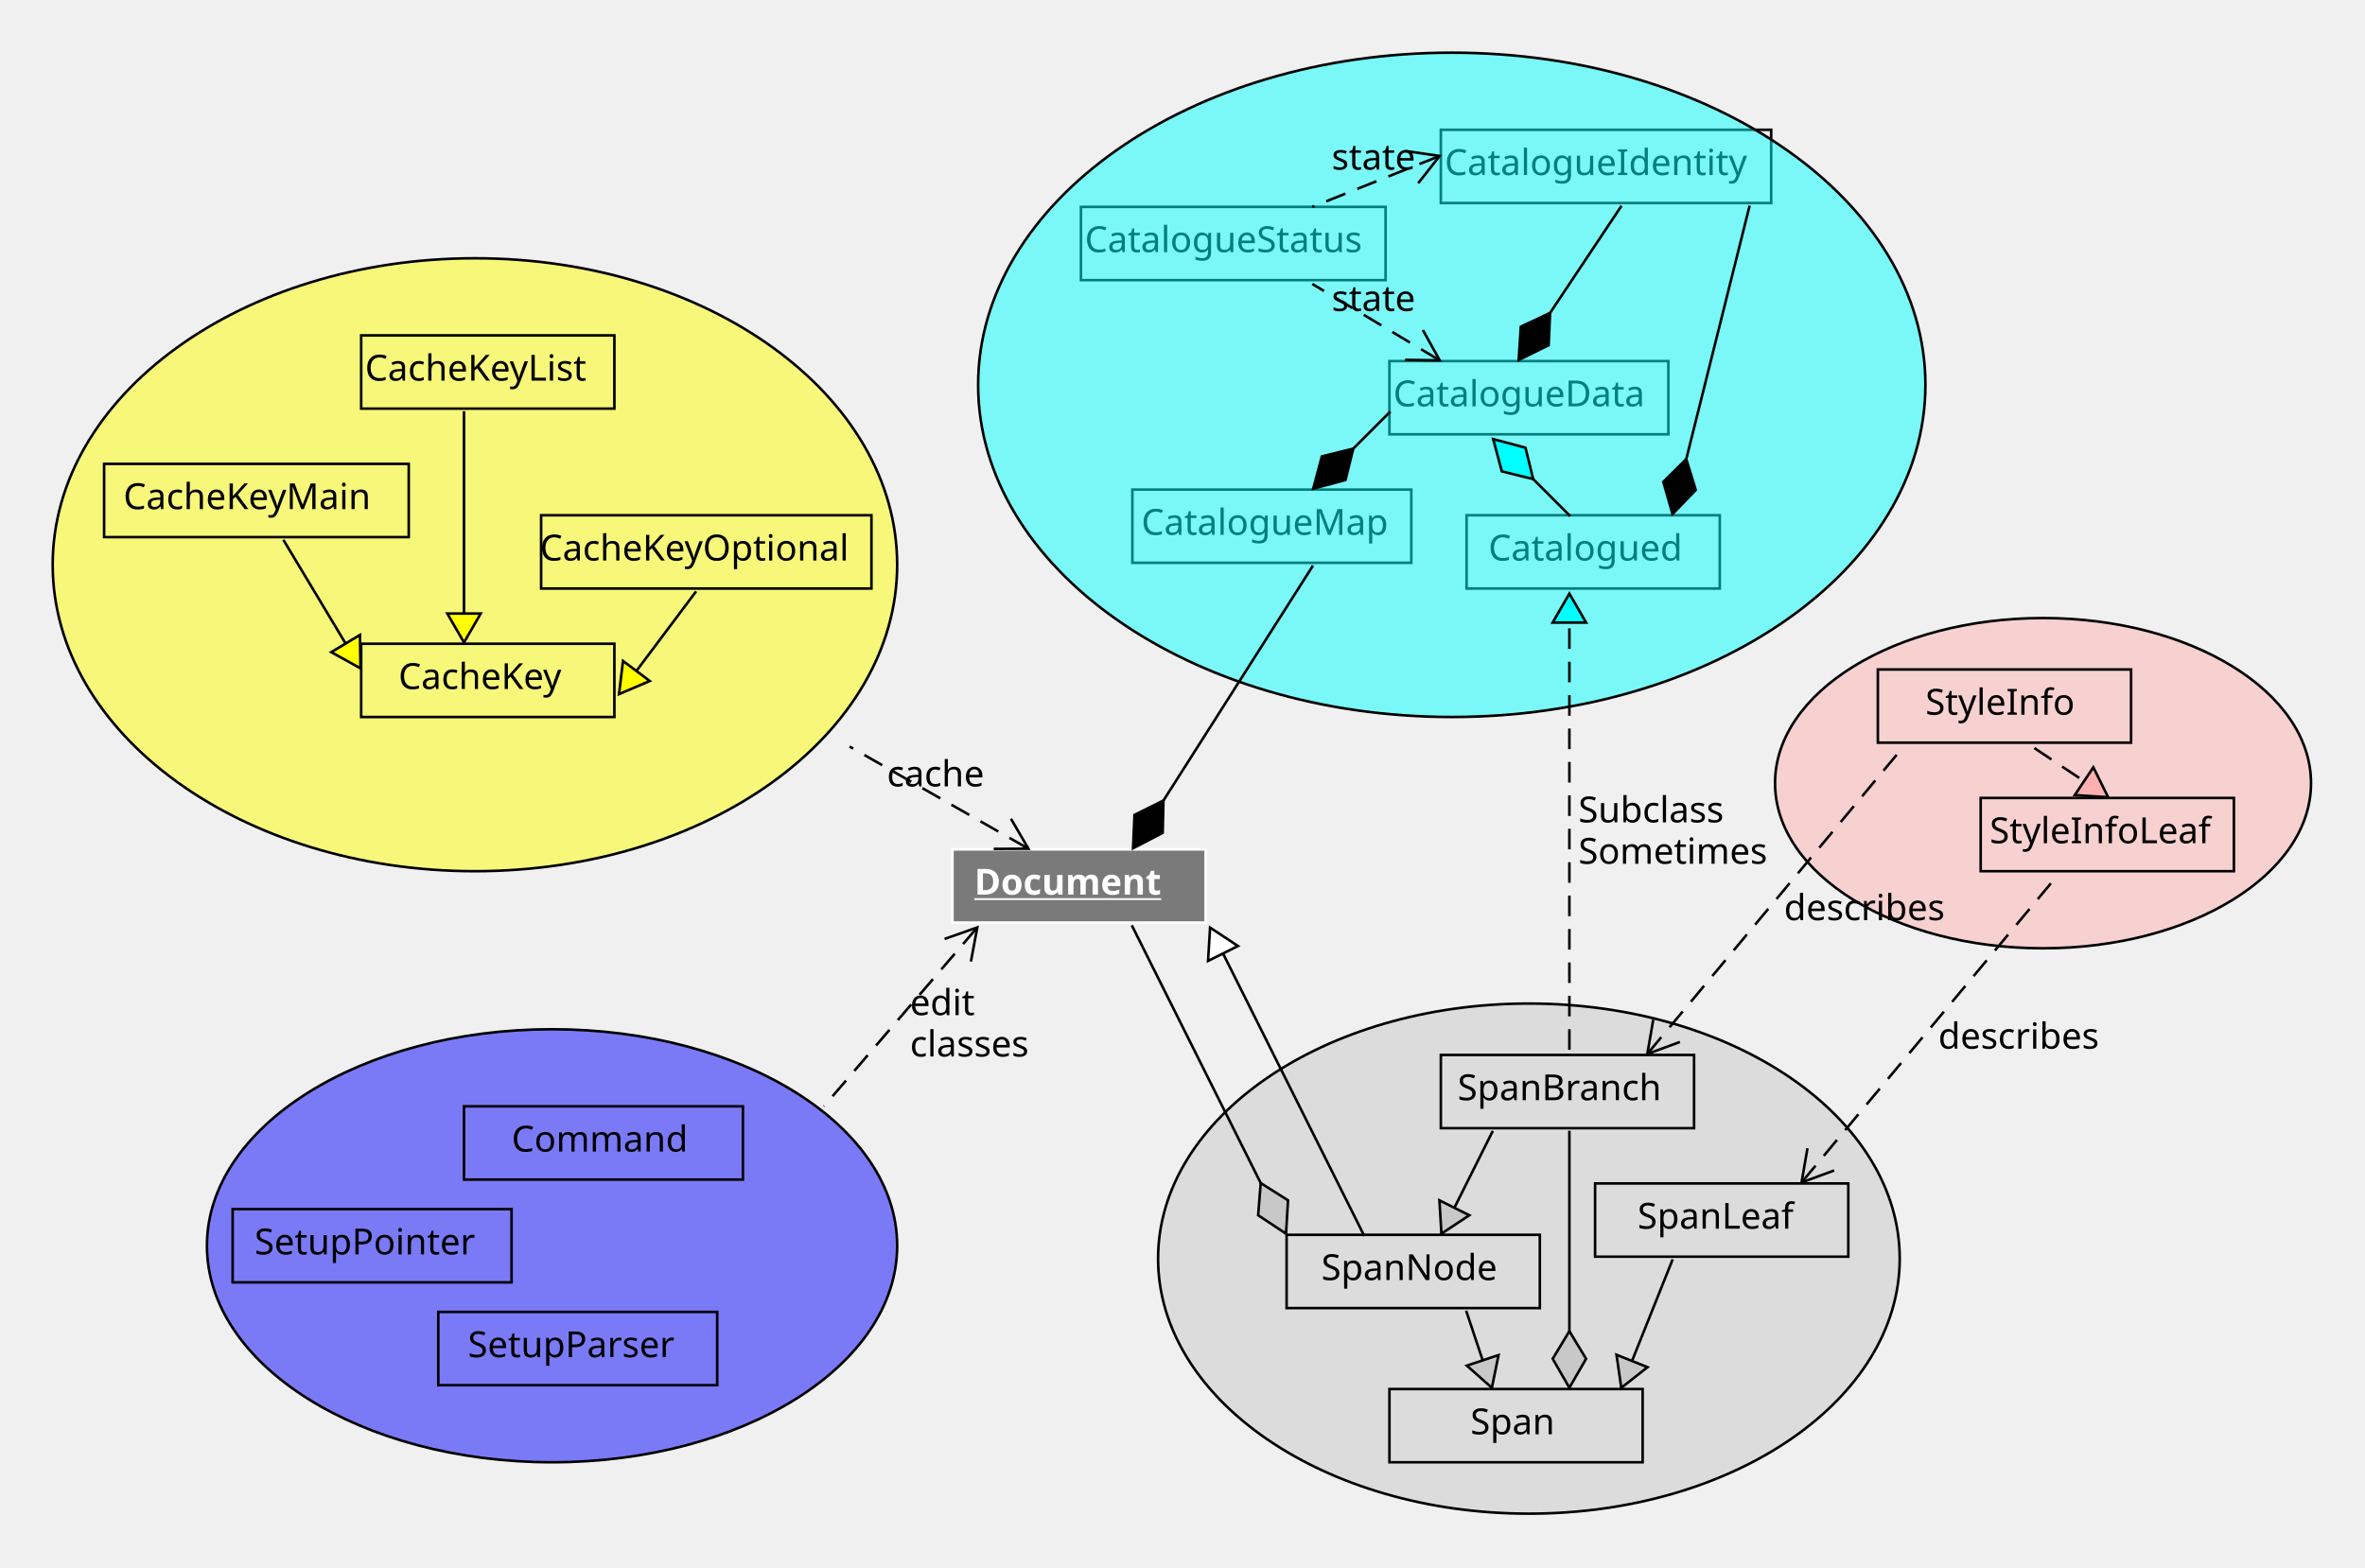
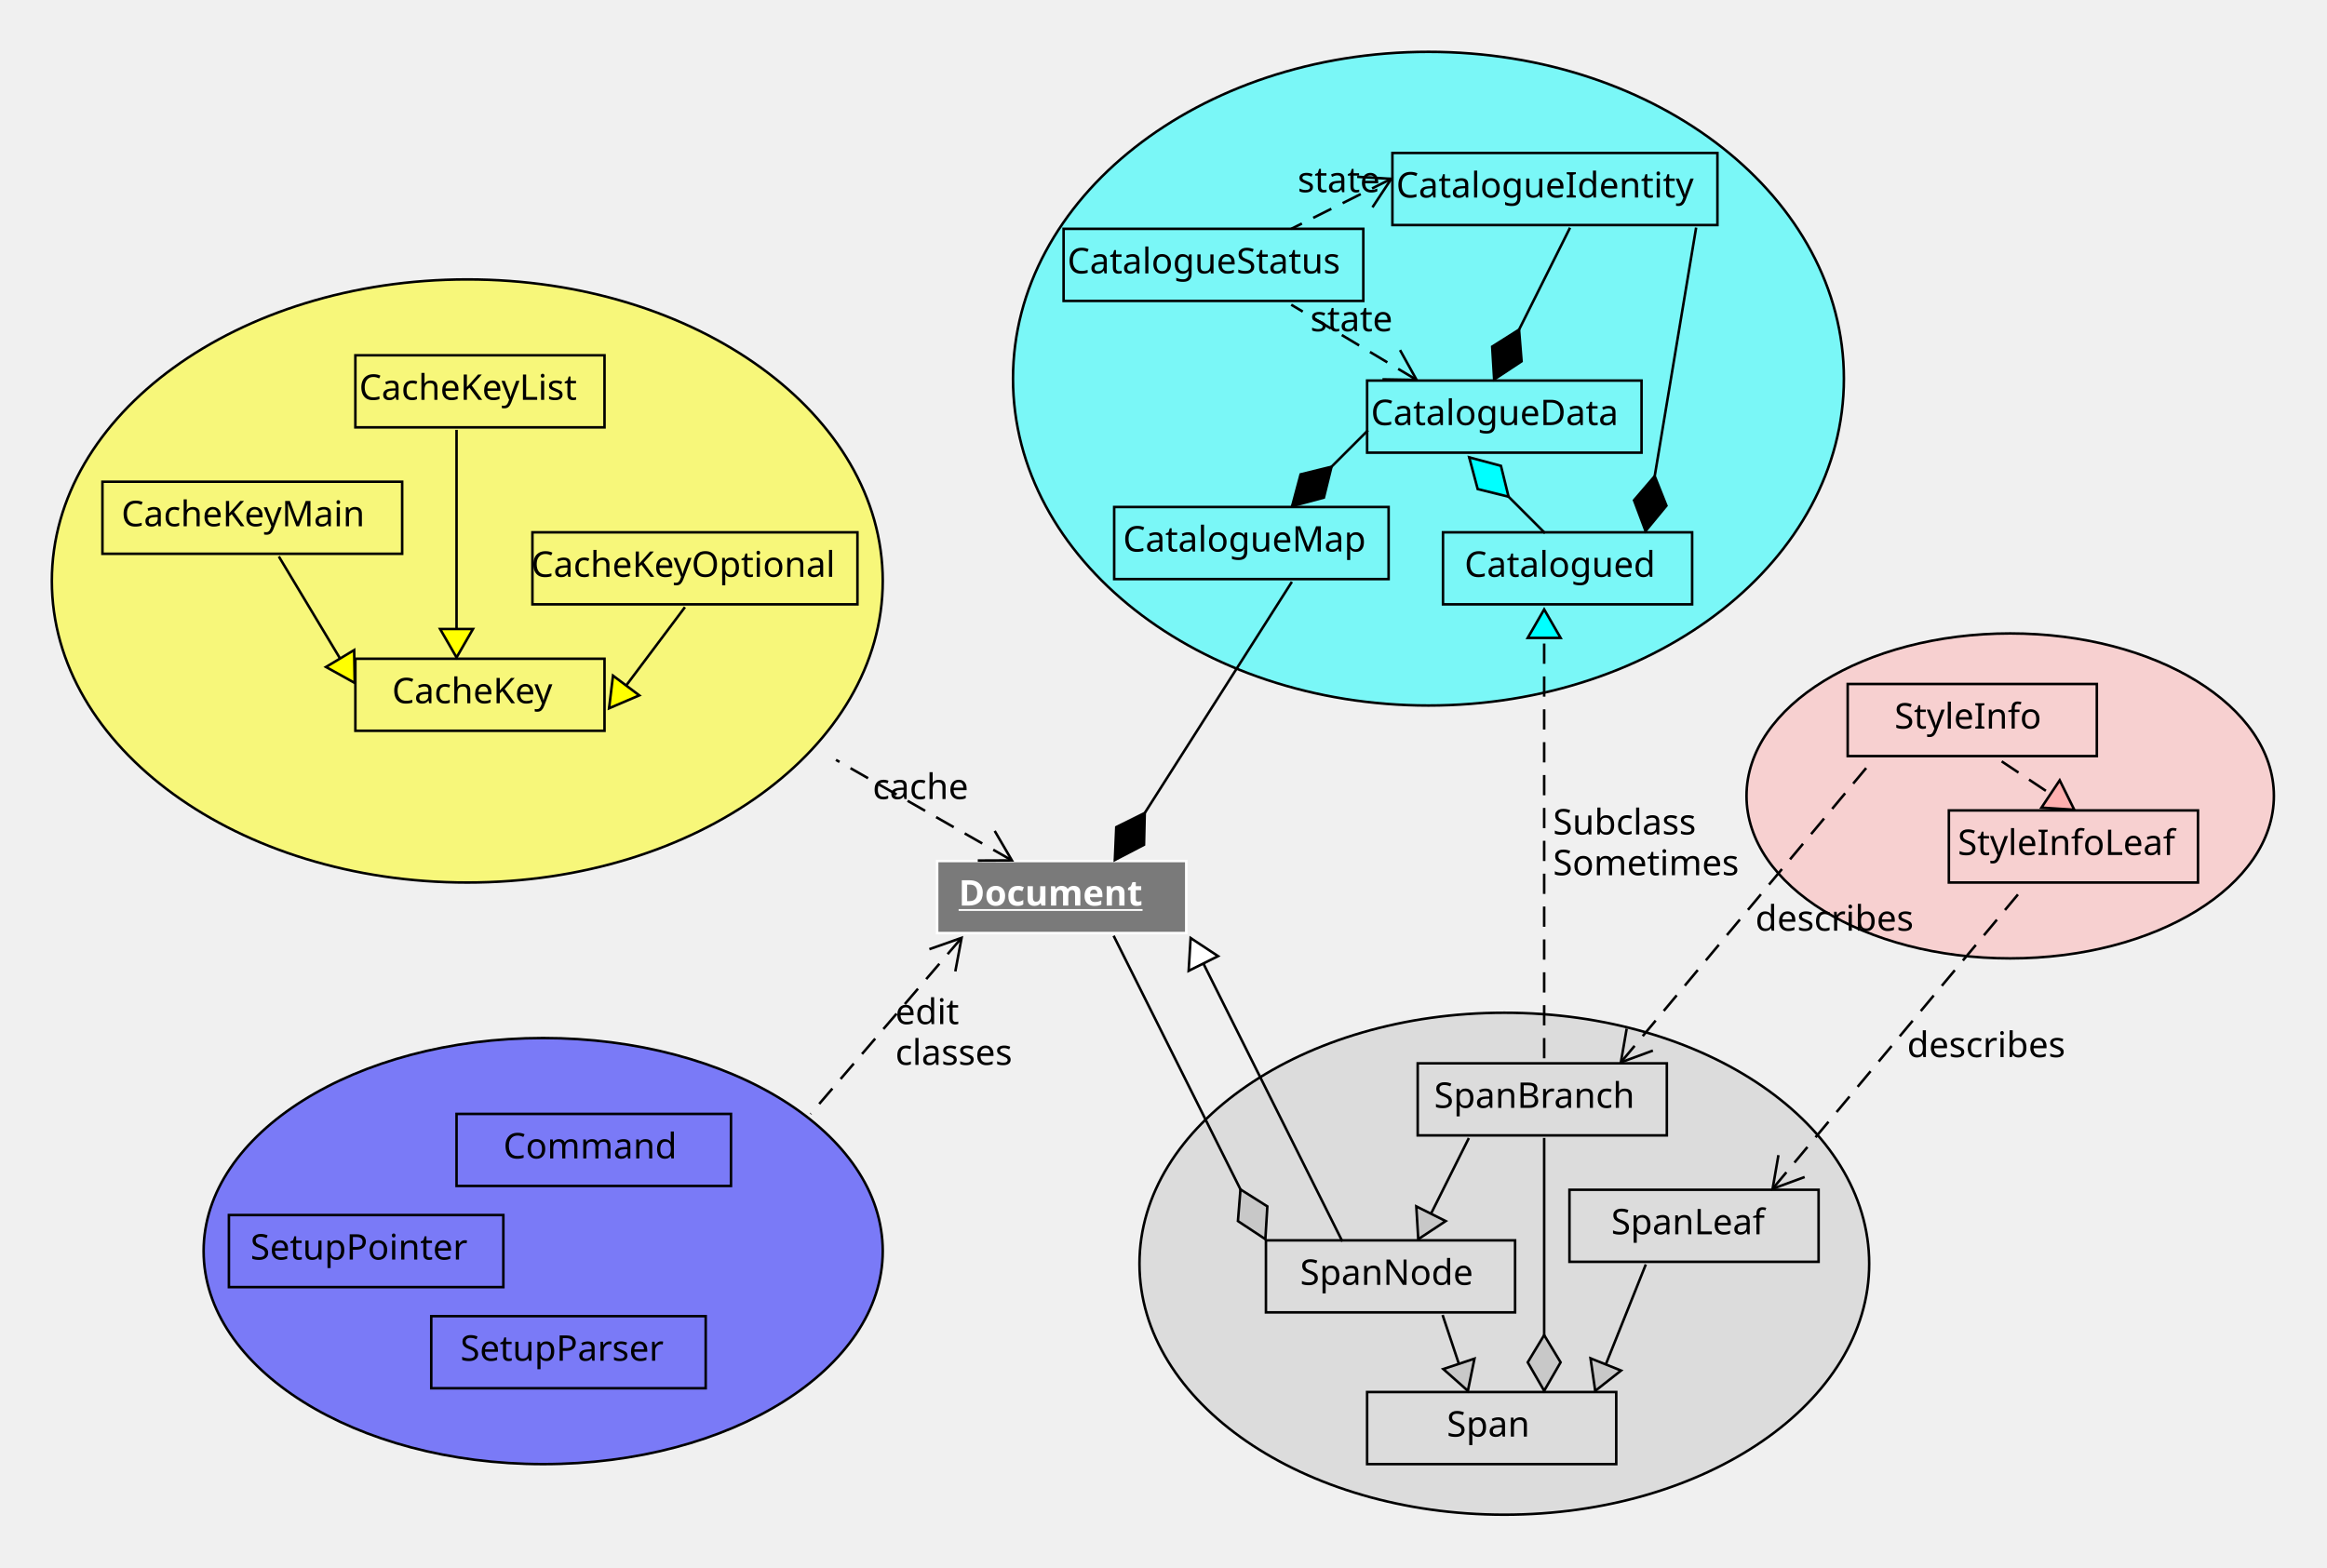
- <svg xmlns="http://www.w3.org/2000/svg" fill-opacity="1" color-rendering="auto" color-interpolation="auto" text-rendering="auto" stroke="black" stroke-linecap="square" width="920" stroke-miterlimit="10" shape-rendering="auto" stroke-opacity="1" fill="black" stroke-dasharray="none" font-weight="normal" stroke-width="1" viewBox="0 20 920 610" height="610" font-family="'Dialog'" font-style="normal" stroke-linejoin="miter" font-size="12px" stroke-dashoffset="0" image-rendering="auto">
+ <svg xmlns="http://www.w3.org/2000/svg" fill-opacity="1" color-rendering="auto" color-interpolation="auto" text-rendering="auto" stroke="black" stroke-linecap="square" width="920" stroke-miterlimit="10" shape-rendering="auto" stroke-opacity="1" fill="black" stroke-dasharray="none" font-weight="normal" stroke-width="1" viewBox="0 10 920 620" height="620" font-family="'Dialog'" font-style="normal" stroke-linejoin="miter" font-size="12px" stroke-dashoffset="0" image-rendering="auto">
  <defs id="genericDefs" />
  <g>
    <defs id="defs1">
      <clipPath clipPathUnits="userSpaceOnUse" id="clipPath1">
        <path d="M0 0 L2147483647 0 L2147483647 2147483647 L0 2147483647 L0 0 Z" />
      </clipPath>
      <clipPath clipPathUnits="userSpaceOnUse" id="clipPath2">
+         <path d="M0 0 L0 260 L330 260 L330 0 Z" />
+       </clipPath>
+       <clipPath clipPathUnits="userSpaceOnUse" id="clipPath3">
        <path d="M0 0 L0 130 L210 130 L210 0 Z" />
      </clipPath>
-       <clipPath clipPathUnits="userSpaceOnUse" id="clipPath3">
+       <clipPath clipPathUnits="userSpaceOnUse" id="clipPath4">
        <path d="M0 0 L0 30 L100 30 L100 0 Z" />
      </clipPath>
-       <clipPath clipPathUnits="userSpaceOnUse" id="clipPath4">
+       <clipPath clipPathUnits="userSpaceOnUse" id="clipPath5">
        <path d="M0 0 L0 200 L290 200 L290 0 Z" />
      </clipPath>
-       <clipPath clipPathUnits="userSpaceOnUse" id="clipPath5">
+       <clipPath clipPathUnits="userSpaceOnUse" id="clipPath6">
        <path d="M0 0 L0 170 L270 170 L270 0 Z" />
      </clipPath>
-       <clipPath clipPathUnits="userSpaceOnUse" id="clipPath6">
+       <clipPath clipPathUnits="userSpaceOnUse" id="clipPath7">
        <path d="M0 0 L0 30 L110 30 L110 0 Z" />
      </clipPath>
-       <clipPath clipPathUnits="userSpaceOnUse" id="clipPath7">
+       <clipPath clipPathUnits="userSpaceOnUse" id="clipPath8">
        <path d="M0 0 L0 30 L120 30 L120 0 Z" />
      </clipPath>
-       <clipPath clipPathUnits="userSpaceOnUse" id="clipPath8">
+       <clipPath clipPathUnits="userSpaceOnUse" id="clipPath9">
        <path d="M0 0 L0 30 L130 30 L130 0 Z" />
      </clipPath>
-       <clipPath clipPathUnits="userSpaceOnUse" id="clipPath9">
+       <clipPath clipPathUnits="userSpaceOnUse" id="clipPath10">
        <path d="M0 0 L0 240 L330 240 L330 0 Z" />
      </clipPath>
-       <clipPath clipPathUnits="userSpaceOnUse" id="clipPath10">
-         <path d="M0 0 L0 260 L370 260 L370 0 Z" />
-       </clipPath>
      <clipPath clipPathUnits="userSpaceOnUse" id="clipPath11">
-         <path d="M0 0 L0 50 L80 50 L80 0 Z" />
+         <path d="M0 0 L0 50 L70 50 L70 0 Z" />
      </clipPath>
      <clipPath clipPathUnits="userSpaceOnUse" id="clipPath12">
        <path d="M0 0 L0 50 L60 50 L60 0 Z" />
      </clipPath>
      <clipPath clipPathUnits="userSpaceOnUse" id="clipPath13">
        <path d="M0 0 L0 150 L140 150 L140 0 Z" />
      </clipPath>
      <clipPath clipPathUnits="userSpaceOnUse" id="clipPath14">
        <path d="M0 0 L0 210 L110 210 L110 0 Z" />
      </clipPath>
      <clipPath clipPathUnits="userSpaceOnUse" id="clipPath15">
        <path d="M0 0 L0 150 L90 150 L90 0 Z" />
      </clipPath>
      <clipPath clipPathUnits="userSpaceOnUse" id="clipPath16">
        <path d="M0 0 L0 130 L30 130 L30 0 Z" />
      </clipPath>
      <clipPath clipPathUnits="userSpaceOnUse" id="clipPath17">
        <path d="M0 0 L0 70 L50 70 L50 0 Z" />
      </clipPath>
      <clipPath clipPathUnits="userSpaceOnUse" id="clipPath18">
        <path d="M0 0 L0 80 L50 80 L50 0 Z" />
      </clipPath>
      <clipPath clipPathUnits="userSpaceOnUse" id="clipPath19">
        <path d="M0 0 L0 60 L40 60 L40 0 Z" />
      </clipPath>
      <clipPath clipPathUnits="userSpaceOnUse" id="clipPath20">
        <path d="M0 0 L0 100 L110 100 L110 0 Z" />
      </clipPath>
      <clipPath clipPathUnits="userSpaceOnUse" id="clipPath21">
        <path d="M0 0 L0 140 L100 140 L100 0 Z" />
      </clipPath>
      <clipPath clipPathUnits="userSpaceOnUse" id="clipPath22">
        <path d="M0 0 L0 70 L100 70 L100 0 Z" />
      </clipPath>
      <clipPath clipPathUnits="userSpaceOnUse" id="clipPath23">
        <path d="M0 0 L0 60 L80 60 L80 0 Z" />
      </clipPath>
      <clipPath clipPathUnits="userSpaceOnUse" id="clipPath24">
-         <path d="M0 0 L0 150 L60 150 L60 0 Z" />
+         <path d="M0 0 L0 150 L50 150 L50 0 Z" />
      </clipPath>
      <clipPath clipPathUnits="userSpaceOnUse" id="clipPath25">
        <path d="M0 0 L0 60 L60 60 L60 0 Z" />
      </clipPath>
      <clipPath clipPathUnits="userSpaceOnUse" id="clipPath26">
-         <path d="M0 0 L0 90 L70 90 L70 0 Z" />
+         <path d="M0 0 L0 90 L60 90 L60 0 Z" />
      </clipPath>
      <clipPath clipPathUnits="userSpaceOnUse" id="clipPath27">
        <path d="M0 0 L0 80 L60 80 L60 0 Z" />
      </clipPath>
      <clipPath clipPathUnits="userSpaceOnUse" id="clipPath28">
        <path d="M0 0 L0 120 L30 120 L30 0 Z" />
      </clipPath>
      <clipPath clipPathUnits="userSpaceOnUse" id="clipPath29">
        <path d="M0 0 L0 70 L60 70 L60 0 Z" />
      </clipPath>
    </defs>
+     <g fill="rgb(0,255,255)" fill-opacity="0.49" transform="translate(400,30)" stroke-opacity="0.49" stroke="rgb(0,255,255)">
+       <ellipse rx="164.25" ry="129.25" clip-path="url(#clipPath2)" cx="164.75" cy="129.75" stroke="none" />
+     </g>
+     <g transform="translate(400,30)">
+       <ellipse rx="164.25" fill="none" ry="129.25" clip-path="url(#clipPath2)" cx="164.75" cy="129.75" />
+     </g>
    <g fill="rgb(255,175,175)" fill-opacity="0.49" transform="translate(690,260)" stroke-opacity="0.49" stroke="rgb(255,175,175)">
-       <ellipse rx="104.25" ry="64.25" clip-path="url(#clipPath2)" cx="104.75" cy="64.75" stroke="none" />
+       <ellipse rx="104.25" ry="64.25" clip-path="url(#clipPath3)" cx="104.75" cy="64.75" stroke="none" />
    </g>
    <g transform="translate(690,260)">
-       <ellipse rx="104.25" fill="none" ry="64.25" clip-path="url(#clipPath2)" cx="104.75" cy="64.75" />
+       <ellipse rx="104.25" fill="none" ry="64.25" clip-path="url(#clipPath3)" cx="104.75" cy="64.75" />
    </g>
    <g fill="rgb(255,255,255)" fill-opacity="0" transform="translate(770,330)" stroke-opacity="0" stroke="rgb(255,255,255)">
-       <rect x="0.5" width="98.5" height="28.5" y="0.5" clip-path="url(#clipPath3)" stroke="none" />
+       <rect x="0.5" width="98.5" height="28.5" y="0.5" clip-path="url(#clipPath4)" stroke="none" />
    </g>
    <g transform="translate(770,330)">
-       <rect fill="none" x="0.5" width="98.5" height="28.5" y="0.5" clip-path="url(#clipPath3)" />
-       <text x="4" font-size="14px" y="18.109" clip-path="url(#clipPath3)" font-family="sans-serif" stroke="none" xml:space="preserve">StyleInfoLeaf</text>
+       <rect fill="none" x="0.5" width="98.5" height="28.5" y="0.5" clip-path="url(#clipPath4)" />
+       <text x="4" font-size="14px" y="18.109" clip-path="url(#clipPath4)" font-family="sans-serif" stroke="none" xml:space="preserve">StyleInfoLeaf</text>
    </g>
    <g fill="rgb(255,255,255)" fill-opacity="0" transform="translate(730,280)" stroke-opacity="0" stroke="rgb(255,255,255)">
-       <rect x="0.5" width="98.5" height="28.5" y="0.5" clip-path="url(#clipPath3)" stroke="none" />
+       <rect x="0.5" width="98.5" height="28.5" y="0.5" clip-path="url(#clipPath4)" stroke="none" />
    </g>
    <g transform="translate(730,280)">
-       <rect fill="none" x="0.5" width="98.5" height="28.5" y="0.5" clip-path="url(#clipPath3)" />
-       <text x="19" font-size="14px" y="18.109" clip-path="url(#clipPath3)" font-family="sans-serif" stroke="none" xml:space="preserve">StyleInfo</text>
+       <rect fill="none" x="0.5" width="98.5" height="28.5" y="0.5" clip-path="url(#clipPath4)" />
+       <text x="19" font-size="14px" y="18.109" clip-path="url(#clipPath4)" font-family="sans-serif" stroke="none" xml:space="preserve">StyleInfo</text>
    </g>
    <g fill="rgb(200,200,200)" fill-opacity="0.49" transform="translate(450,410)" stroke-opacity="0.49" stroke="rgb(200,200,200)">
-       <ellipse rx="144.25" ry="99.25" clip-path="url(#clipPath4)" cx="144.75" cy="99.75" stroke="none" />
+       <ellipse rx="144.25" ry="99.25" clip-path="url(#clipPath5)" cx="144.75" cy="99.75" stroke="none" />
    </g>
    <g transform="translate(450,410)">
-       <ellipse rx="144.25" fill="none" ry="99.25" clip-path="url(#clipPath4)" cx="144.75" cy="99.75" />
+       <ellipse rx="144.25" fill="none" ry="99.25" clip-path="url(#clipPath5)" cx="144.75" cy="99.75" />
    </g>
    <g fill="rgb(255,255,255)" fill-opacity="0" transform="translate(620,480)" stroke-opacity="0" stroke="rgb(255,255,255)">
-       <rect x="0.5" width="98.5" height="28.5" y="0.5" clip-path="url(#clipPath3)" stroke="none" />
+       <rect x="0.5" width="98.5" height="28.5" y="0.5" clip-path="url(#clipPath4)" stroke="none" />
    </g>
    <g transform="translate(620,480)">
-       <rect fill="none" x="0.5" width="98.5" height="28.5" y="0.5" clip-path="url(#clipPath3)" />
-       <text x="17" font-size="14px" y="18.109" clip-path="url(#clipPath3)" font-family="sans-serif" stroke="none" xml:space="preserve">SpanLeaf</text>
+       <rect fill="none" x="0.5" width="98.5" height="28.5" y="0.5" clip-path="url(#clipPath4)" />
+       <text x="17" font-size="14px" y="18.109" clip-path="url(#clipPath4)" font-family="sans-serif" stroke="none" xml:space="preserve">SpanLeaf</text>
    </g>
    <g fill="rgb(255,255,255)" fill-opacity="0" transform="translate(560,430)" stroke-opacity="0" stroke="rgb(255,255,255)">
-       <rect x="0.5" width="98.5" height="28.5" y="0.5" clip-path="url(#clipPath3)" stroke="none" />
+       <rect x="0.5" width="98.5" height="28.5" y="0.5" clip-path="url(#clipPath4)" stroke="none" />
    </g>
    <g transform="translate(560,430)">
-       <rect fill="none" x="0.5" width="98.5" height="28.5" y="0.5" clip-path="url(#clipPath3)" />
-       <text x="7" font-size="14px" y="18.109" clip-path="url(#clipPath3)" font-family="sans-serif" stroke="none" xml:space="preserve">SpanBranch</text>
+       <rect fill="none" x="0.5" width="98.5" height="28.5" y="0.5" clip-path="url(#clipPath4)" />
+       <text x="7" font-size="14px" y="18.109" clip-path="url(#clipPath4)" font-family="sans-serif" stroke="none" xml:space="preserve">SpanBranch</text>
    </g>
    <g fill="rgb(255,255,255)" fill-opacity="0" transform="translate(500,500)" stroke-opacity="0" stroke="rgb(255,255,255)">
-       <rect x="0.5" width="98.5" height="28.5" y="0.5" clip-path="url(#clipPath3)" stroke="none" />
+       <rect x="0.5" width="98.5" height="28.5" y="0.5" clip-path="url(#clipPath4)" stroke="none" />
    </g>
    <g transform="translate(500,500)">
-       <rect fill="none" x="0.5" width="98.5" height="28.5" y="0.5" clip-path="url(#clipPath3)" />
-       <text x="14" font-size="14px" y="18.109" clip-path="url(#clipPath3)" font-family="sans-serif" stroke="none" xml:space="preserve">SpanNode</text>
+       <rect fill="none" x="0.5" width="98.5" height="28.5" y="0.5" clip-path="url(#clipPath4)" />
+       <text x="14" font-size="14px" y="18.109" clip-path="url(#clipPath4)" font-family="sans-serif" stroke="none" xml:space="preserve">SpanNode</text>
    </g>
    <g fill="rgb(255,255,255)" fill-opacity="0" transform="translate(540,560)" stroke-opacity="0" stroke="rgb(255,255,255)">
-       <rect x="0.5" width="98.5" height="28.5" y="0.5" clip-path="url(#clipPath3)" stroke="none" />
+       <rect x="0.5" width="98.5" height="28.5" y="0.5" clip-path="url(#clipPath4)" stroke="none" />
    </g>
    <g transform="translate(540,560)">
-       <rect fill="none" x="0.5" width="98.5" height="28.5" y="0.5" clip-path="url(#clipPath3)" />
-       <text x="32" font-size="14px" y="18.109" clip-path="url(#clipPath3)" font-family="sans-serif" stroke="none" xml:space="preserve">Span</text>
+       <rect fill="none" x="0.5" width="98.5" height="28.5" y="0.5" clip-path="url(#clipPath4)" />
+       <text x="32" font-size="14px" y="18.109" clip-path="url(#clipPath4)" font-family="sans-serif" stroke="none" xml:space="preserve">Span</text>
    </g>
    <g fill="rgb(0,0,255)" fill-opacity="0.49" transform="translate(80,420)" stroke-opacity="0.49" stroke="rgb(0,0,255)">
-       <ellipse rx="134.25" ry="84.25" clip-path="url(#clipPath5)" cx="134.75" cy="84.75" stroke="none" />
+       <ellipse rx="134.25" ry="84.25" clip-path="url(#clipPath6)" cx="134.75" cy="84.75" stroke="none" />
    </g>
    <g transform="translate(80,420)">
-       <ellipse rx="134.25" fill="none" ry="84.25" clip-path="url(#clipPath5)" cx="134.75" cy="84.75" />
+       <ellipse rx="134.25" fill="none" ry="84.25" clip-path="url(#clipPath6)" cx="134.75" cy="84.75" />
    </g>
    <g fill="rgb(255,255,255)" fill-opacity="0" transform="translate(170,530)" stroke-opacity="0" stroke="rgb(255,255,255)">
-       <rect x="0.5" width="108.5" height="28.5" y="0.5" clip-path="url(#clipPath6)" stroke="none" />
+       <rect x="0.5" width="108.5" height="28.5" y="0.5" clip-path="url(#clipPath7)" stroke="none" />
    </g>
    <g transform="translate(170,530)">
-       <rect fill="none" x="0.5" width="108.5" height="28.5" y="0.5" clip-path="url(#clipPath6)" />
-       <text x="12" font-size="14px" y="18.109" clip-path="url(#clipPath6)" font-family="sans-serif" stroke="none" xml:space="preserve">SetupParser</text>
+       <rect fill="none" x="0.5" width="108.5" height="28.5" y="0.5" clip-path="url(#clipPath7)" />
+       <text x="12" font-size="14px" y="18.109" clip-path="url(#clipPath7)" font-family="sans-serif" stroke="none" xml:space="preserve">SetupParser</text>
    </g>
    <g fill="rgb(255,255,255)" fill-opacity="0" transform="translate(90,490)" stroke-opacity="0" stroke="rgb(255,255,255)">
-       <rect x="0.5" width="108.5" height="28.5" y="0.5" clip-path="url(#clipPath6)" stroke="none" />
+       <rect x="0.5" width="108.5" height="28.5" y="0.5" clip-path="url(#clipPath7)" stroke="none" />
    </g>
    <g transform="translate(90,490)">
-       <rect fill="none" x="0.5" width="108.5" height="28.5" y="0.5" clip-path="url(#clipPath6)" />
-       <text x="9" font-size="14px" y="18.109" clip-path="url(#clipPath6)" font-family="sans-serif" stroke="none" xml:space="preserve">SetupPointer</text>
+       <rect fill="none" x="0.5" width="108.5" height="28.5" y="0.5" clip-path="url(#clipPath7)" />
+       <text x="9" font-size="14px" y="18.109" clip-path="url(#clipPath7)" font-family="sans-serif" stroke="none" xml:space="preserve">SetupPointer</text>
    </g>
    <g fill="rgb(255,255,255)" fill-opacity="0" transform="translate(180,450)" stroke-opacity="0" stroke="rgb(255,255,255)">
-       <rect x="0.5" width="108.5" height="28.5" y="0.5" clip-path="url(#clipPath6)" stroke="none" />
+       <rect x="0.5" width="108.5" height="28.5" y="0.5" clip-path="url(#clipPath7)" stroke="none" />
    </g>
    <g transform="translate(180,450)">
-       <rect fill="none" x="0.5" width="108.5" height="28.5" y="0.5" clip-path="url(#clipPath6)" />
-       <text x="19" font-size="14px" y="18.109" clip-path="url(#clipPath6)" font-family="sans-serif" stroke="none" xml:space="preserve">Command</text>
+       <rect fill="none" x="0.5" width="108.5" height="28.5" y="0.5" clip-path="url(#clipPath7)" />
+       <text x="19" font-size="14px" y="18.109" clip-path="url(#clipPath7)" font-family="sans-serif" stroke="none" xml:space="preserve">Command</text>
    </g>
    <g fill="rgb(255,255,255)" fill-opacity="0" transform="translate(420,100)" stroke-opacity="0" stroke="rgb(255,255,255)">
-       <rect x="0.5" width="118.5" height="28.5" y="0.5" clip-path="url(#clipPath7)" stroke="none" />
+       <rect x="0.5" width="118.5" height="28.5" y="0.5" clip-path="url(#clipPath8)" stroke="none" />
    </g>
    <g transform="translate(420,100)">
-       <rect fill="none" x="0.5" width="118.5" height="28.5" y="0.5" clip-path="url(#clipPath7)" />
-       <text x="2" font-size="14px" y="18.109" clip-path="url(#clipPath7)" font-family="sans-serif" stroke="none" xml:space="preserve">CatalogueStatus</text>
-     </g>
-     <g fill="rgb(255,255,255)" fill-opacity="0" transform="translate(560,70)" stroke-opacity="0" stroke="rgb(255,255,255)">
-       <rect x="0.5" width="128.5" height="28.5" y="0.5" clip-path="url(#clipPath8)" stroke="none" />
-     </g>
-     <g transform="translate(560,70)">
-       <rect fill="none" x="0.5" width="128.5" height="28.5" y="0.5" clip-path="url(#clipPath8)" />
-       <text x="2" font-size="14px" y="18.109" clip-path="url(#clipPath8)" font-family="sans-serif" stroke="none" xml:space="preserve">CatalogueIdentity</text>
+       <rect fill="none" x="0.5" width="118.5" height="28.5" y="0.5" clip-path="url(#clipPath8)" />
+       <text x="2" font-size="14px" y="18.109" clip-path="url(#clipPath8)" font-family="sans-serif" stroke="none" xml:space="preserve">CatalogueStatus</text>
+     </g>
+     <g fill="rgb(255,255,255)" fill-opacity="0" transform="translate(550,70)" stroke-opacity="0" stroke="rgb(255,255,255)">
+       <rect x="0.5" width="128.5" height="28.5" y="0.5" clip-path="url(#clipPath9)" stroke="none" />
+     </g>
+     <g transform="translate(550,70)">
+       <rect fill="none" x="0.5" width="128.5" height="28.5" y="0.5" clip-path="url(#clipPath9)" />
+       <text x="2" font-size="14px" y="18.109" clip-path="url(#clipPath9)" font-family="sans-serif" stroke="none" xml:space="preserve">CatalogueIdentity</text>
    </g>
    <g fill="rgb(255,255,255)" fill-opacity="0" transform="translate(570,220)" stroke-opacity="0" stroke="rgb(255,255,255)">
-       <rect x="0.5" width="98.5" height="28.5" y="0.5" clip-path="url(#clipPath3)" stroke="none" />
+       <rect x="0.5" width="98.5" height="28.5" y="0.5" clip-path="url(#clipPath4)" stroke="none" />
    </g>
    <g transform="translate(570,220)">
-       <rect fill="none" x="0.5" width="98.5" height="28.5" y="0.5" clip-path="url(#clipPath3)" />
-       <text x="9" font-size="14px" y="18.109" clip-path="url(#clipPath3)" font-family="sans-serif" stroke="none" xml:space="preserve">Catalogued</text>
+       <rect fill="none" x="0.5" width="98.5" height="28.5" y="0.5" clip-path="url(#clipPath4)" />
+       <text x="9" font-size="14px" y="18.109" clip-path="url(#clipPath4)" font-family="sans-serif" stroke="none" xml:space="preserve">Catalogued</text>
    </g>
    <g fill="rgb(255,255,255)" fill-opacity="0" transform="translate(540,160)" stroke-opacity="0" stroke="rgb(255,255,255)">
-       <rect x="0.5" width="108.5" height="28.5" y="0.5" clip-path="url(#clipPath6)" stroke="none" />
+       <rect x="0.5" width="108.5" height="28.5" y="0.5" clip-path="url(#clipPath7)" stroke="none" />
    </g>
    <g transform="translate(540,160)">
-       <rect fill="none" x="0.5" width="108.5" height="28.5" y="0.5" clip-path="url(#clipPath6)" />
-       <text x="2" font-size="14px" y="18.109" clip-path="url(#clipPath6)" font-family="sans-serif" stroke="none" xml:space="preserve">CatalogueData</text>
+       <rect fill="none" x="0.5" width="108.5" height="28.5" y="0.5" clip-path="url(#clipPath7)" />
+       <text x="2" font-size="14px" y="18.109" clip-path="url(#clipPath7)" font-family="sans-serif" stroke="none" xml:space="preserve">CatalogueData</text>
    </g>
    <g fill="rgb(255,255,255)" fill-opacity="0" transform="translate(440,210)" stroke-opacity="0" stroke="rgb(255,255,255)">
-       <rect x="0.5" width="108.5" height="28.5" y="0.5" clip-path="url(#clipPath6)" stroke="none" />
+       <rect x="0.5" width="108.5" height="28.5" y="0.5" clip-path="url(#clipPath7)" stroke="none" />
    </g>
    <g transform="translate(440,210)">
-       <rect fill="none" x="0.5" width="108.5" height="28.5" y="0.5" clip-path="url(#clipPath6)" />
-       <text x="4" font-size="14px" y="18.109" clip-path="url(#clipPath6)" font-family="sans-serif" stroke="none" xml:space="preserve">CatalogueMap</text>
+       <rect fill="none" x="0.5" width="108.5" height="28.5" y="0.5" clip-path="url(#clipPath7)" />
+       <text x="4" font-size="14px" y="18.109" clip-path="url(#clipPath7)" font-family="sans-serif" stroke="none" xml:space="preserve">CatalogueMap</text>
    </g>
    <g fill="rgb(255,255,0)" fill-opacity="0.49" transform="translate(20,120)" stroke-opacity="0.49" stroke="rgb(255,255,0)">
-       <ellipse rx="164.25" ry="119.25" clip-path="url(#clipPath9)" cx="164.75" cy="119.75" stroke="none" />
+       <ellipse rx="164.25" ry="119.25" clip-path="url(#clipPath10)" cx="164.75" cy="119.75" stroke="none" />
    </g>
    <g transform="translate(20,120)">
-       <ellipse rx="164.25" fill="none" ry="119.25" clip-path="url(#clipPath9)" cx="164.75" cy="119.75" />
+       <ellipse rx="164.25" fill="none" ry="119.25" clip-path="url(#clipPath10)" cx="164.75" cy="119.75" />
    </g>
    <g fill="rgb(255,255,255)" fill-opacity="0" transform="translate(210,220)" stroke-opacity="0" stroke="rgb(255,255,255)">
-       <rect x="0.5" width="128.5" height="28.5" y="0.5" clip-path="url(#clipPath8)" stroke="none" />
+       <rect x="0.5" width="128.5" height="28.5" y="0.5" clip-path="url(#clipPath9)" stroke="none" />
    </g>
    <g transform="translate(210,220)">
-       <rect fill="none" x="0.5" width="128.5" height="28.5" y="0.5" clip-path="url(#clipPath8)" />
-       <text x="0" font-size="14px" y="18.109" clip-path="url(#clipPath8)" font-family="sans-serif" stroke="none" xml:space="preserve">CacheKeyOptional</text>
+       <rect fill="none" x="0.5" width="128.5" height="28.5" y="0.5" clip-path="url(#clipPath9)" />
+       <text x="0" font-size="14px" y="18.109" clip-path="url(#clipPath9)" font-family="sans-serif" stroke="none" xml:space="preserve">CacheKeyOptional</text>
    </g>
    <g fill="rgb(255,255,255)" fill-opacity="0" transform="translate(40,200)" stroke-opacity="0" stroke="rgb(255,255,255)">
-       <rect x="0.5" width="118.5" height="28.5" y="0.5" clip-path="url(#clipPath7)" stroke="none" />
+       <rect x="0.5" width="118.5" height="28.5" y="0.5" clip-path="url(#clipPath8)" stroke="none" />
    </g>
    <g transform="translate(40,200)">
-       <rect fill="none" x="0.5" width="118.5" height="28.5" y="0.5" clip-path="url(#clipPath7)" />
-       <text x="8" font-size="14px" y="18.109" clip-path="url(#clipPath7)" font-family="sans-serif" stroke="none" xml:space="preserve">CacheKeyMain</text>
+       <rect fill="none" x="0.5" width="118.5" height="28.5" y="0.5" clip-path="url(#clipPath8)" />
+       <text x="8" font-size="14px" y="18.109" clip-path="url(#clipPath8)" font-family="sans-serif" stroke="none" xml:space="preserve">CacheKeyMain</text>
    </g>
    <g fill="rgb(255,255,255)" fill-opacity="0" transform="translate(140,150)" stroke-opacity="0" stroke="rgb(255,255,255)">
-       <rect x="0.5" width="98.5" height="28.5" y="0.5" clip-path="url(#clipPath3)" stroke="none" />
+       <rect x="0.5" width="98.5" height="28.5" y="0.5" clip-path="url(#clipPath4)" stroke="none" />
    </g>
    <g transform="translate(140,150)">
-       <rect fill="none" x="0.5" width="98.5" height="28.5" y="0.5" clip-path="url(#clipPath3)" />
-       <text x="2" font-size="14px" y="18.109" clip-path="url(#clipPath3)" font-family="sans-serif" stroke="none" xml:space="preserve">CacheKeyList</text>
+       <rect fill="none" x="0.5" width="98.5" height="28.5" y="0.5" clip-path="url(#clipPath4)" />
+       <text x="2" font-size="14px" y="18.109" clip-path="url(#clipPath4)" font-family="sans-serif" stroke="none" xml:space="preserve">CacheKeyList</text>
    </g>
    <g fill="rgb(255,255,255)" fill-opacity="0" transform="translate(140,270)" stroke-opacity="0" stroke="rgb(255,255,255)">
-       <rect x="0.5" width="98.5" height="28.5" y="0.5" clip-path="url(#clipPath3)" stroke="none" />
+       <rect x="0.5" width="98.5" height="28.5" y="0.5" clip-path="url(#clipPath4)" stroke="none" />
    </g>
    <g transform="translate(140,270)">
-       <rect fill="none" x="0.5" width="98.5" height="28.5" y="0.5" clip-path="url(#clipPath3)" />
-       <text x="15" font-size="14px" y="18.109" clip-path="url(#clipPath3)" font-family="sans-serif" stroke="none" xml:space="preserve">CacheKey</text>
-     </g>
-     <g fill="rgb(0,255,255)" fill-opacity="0.49" transform="translate(380,40)" stroke-opacity="0.49" stroke="rgb(0,255,255)">
-       <ellipse rx="184.25" ry="129.25" clip-path="url(#clipPath10)" cx="184.75" cy="129.75" stroke="none" />
-     </g>
-     <g transform="translate(380,40)">
-       <ellipse rx="184.25" fill="none" ry="129.25" clip-path="url(#clipPath10)" cx="184.75" cy="129.75" />
+       <rect fill="none" x="0.5" width="98.5" height="28.5" y="0.5" clip-path="url(#clipPath4)" />
+       <text x="15" font-size="14px" y="18.109" clip-path="url(#clipPath4)" font-family="sans-serif" stroke="none" xml:space="preserve">CacheKey</text>
    </g>
    <g fill="rgb(0,0,0)" fill-opacity="0.49" transform="translate(370,350)" stroke-opacity="0.49" stroke="rgb(0,0,0)">
-       <rect x="0.5" width="98.5" height="28.5" y="0.5" clip-path="url(#clipPath3)" stroke="none" />
+       <rect x="0.5" width="98.5" height="28.5" y="0.5" clip-path="url(#clipPath4)" stroke="none" />
    </g>
    <g fill="white" transform="translate(370,350)" stroke="white">
-       <rect fill="none" x="0.5" width="98.5" height="28.5" y="0.5" clip-path="url(#clipPath3)" />
-       <text x="9" font-size="14px" y="18.109" text-decoration="underline" clip-path="url(#clipPath3)" font-family="sans-serif" stroke="none" font-weight="bold" xml:space="preserve">Document</text>
+       <rect fill="none" x="0.5" width="98.5" height="28.5" y="0.5" clip-path="url(#clipPath4)" />
+       <text x="9" font-size="14px" y="18.109" text-decoration="underline" clip-path="url(#clipPath4)" font-family="sans-serif" stroke="none" font-weight="bold" xml:space="preserve">Document</text>
    </g>
    <g stroke-dasharray="8,5" stroke-miterlimit="5" transform="translate(500,70)" stroke-linecap="butt">
-       <path fill="none" d="M59.572 10.871 L10.5 30.5" clip-path="url(#clipPath11)" />
-       <path fill="none" stroke-miterlimit="10" stroke-dasharray="none" d="M47.169 8.832 L60.036 10.686 L51.997 20.902" clip-path="url(#clipPath11)" stroke-linecap="square" />
+       <path fill="none" d="M49.606 10.947 L10.5 30.5" clip-path="url(#clipPath11)" />
+       <path fill="none" stroke-miterlimit="10" stroke-dasharray="none" d="M37.076 9.945 L50.053 10.724 L42.89 21.572" clip-path="url(#clipPath11)" stroke-linecap="square" />
    </g>
    <g font-family="sans-serif" font-size="14px" transform="translate(500,70)">
-       <text x="18.02" xml:space="preserve" y="16" clip-path="url(#clipPath11)" stroke="none">state</text>
+       <text x="13.02" xml:space="preserve" y="16" clip-path="url(#clipPath11)" stroke="none">state</text>
    </g>
    <g stroke-dasharray="8,5" stroke-miterlimit="5" transform="translate(780,300)" stroke-linecap="butt">
      <path fill="none" d="M39.668 29.945 L10.5 10.5" clip-path="url(#clipPath12)" />
      <path fill="rgb(255,175,175)" d="M34.322 18.569 L40.084 30.223 L27.111 29.386 Z" clip-path="url(#clipPath12)" stroke="none" />
      <path fill="none" stroke-miterlimit="10" stroke-dasharray="none" d="M34.322 18.569 L40.084 30.223 L27.111 29.386 Z" clip-path="url(#clipPath12)" stroke-linecap="square" />
    </g>
    <g stroke-dasharray="8,5" stroke-miterlimit="5" transform="translate(690,350)" stroke-linecap="butt">
      <path fill="none" d="M11.14 129.732 L110.5 10.5" clip-path="url(#clipPath13)" />
      <path fill="none" stroke-miterlimit="10" stroke-dasharray="none" d="M23.021 125.628 L10.82 130.116 L13.034 117.306" clip-path="url(#clipPath13)" stroke-linecap="square" />
    </g>
    <g font-family="sans-serif" font-size="14px" transform="translate(690,350)">
      <text x="64" xml:space="preserve" y="78.055" clip-path="url(#clipPath13)" stroke="none">describes</text>
    </g>
    <g stroke-dasharray="8,5" stroke-miterlimit="5" transform="translate(630,300)" stroke-linecap="butt">
      <path fill="none" d="M11.14 129.732 L110.5 10.5" clip-path="url(#clipPath13)" />
      <path fill="none" stroke-miterlimit="10" stroke-dasharray="none" d="M23.021 125.628 L10.82 130.116 L13.034 117.306" clip-path="url(#clipPath13)" stroke-linecap="square" />
    </g>
    <g font-family="sans-serif" font-size="14px" transform="translate(630,300)">
      <text x="64" xml:space="preserve" y="78.055" clip-path="url(#clipPath13)" stroke="none">describes</text>
    </g>
    <g stroke-dasharray="8,5" stroke-miterlimit="5" transform="translate(600,240)" stroke-linecap="butt">
      <path fill="none" d="M10.5 11.5 L10.5 190.5" clip-path="url(#clipPath14)" />
      <path fill="aqua" d="M4 22.258 L10.5 11 L17 22.258 Z" clip-path="url(#clipPath14)" stroke="none" />
      <path fill="none" stroke-miterlimit="10" stroke-dasharray="none" d="M4 22.258 L10.5 11 L17 22.258 Z" clip-path="url(#clipPath14)" stroke-linecap="square" />
    </g>
    <g font-family="sans-serif" font-size="14px" transform="translate(600,240)">
      <text x="14" xml:space="preserve" y="100" clip-path="url(#clipPath14)" stroke="none">Subclass</text>
      <text x="14" xml:space="preserve" y="116.109" clip-path="url(#clipPath14)" stroke="none">Sometimes</text>
    </g>
    <g transform="translate(460,370)">
      <path fill="none" d="M10.947 11.394 L70.5 130.5" clip-path="url(#clipPath15)" />
      <path fill="white" d="M9.945 23.924 L10.724 10.947 L21.572 18.11 Z" clip-path="url(#clipPath15)" stroke="none" />
      <path fill="none" d="M9.945 23.924 L10.724 10.947 L21.572 18.11 Z" clip-path="url(#clipPath15)" />
    </g>
    <g transform="translate(430,370)">
      <path fill="none" d="M70.053 129.606 L10.5 10.5" clip-path="url(#clipPath15)" />
      <path fill="rgb(200,200,200)" d="M71.055 117.076 L70.276 130.053 L59.428 122.89 L60.43 110.361 Z" clip-path="url(#clipPath15)" stroke="none" />
      <path fill="none" d="M71.055 117.076 L70.276 130.053 L59.428 122.89 L60.43 110.361 Z" clip-path="url(#clipPath15)" />
    </g>
    <g transform="translate(600,450)">
      <path fill="none" d="M10.5 109.5 L10.5 10.5" clip-path="url(#clipPath16)" />
      <path fill="rgb(200,200,200)" d="M17 98.742 L10.5 110 L4 98.742 L10.5 87.983 Z" clip-path="url(#clipPath16)" stroke="none" />
      <path fill="none" d="M17 98.742 L10.5 110 L4 98.742 L10.5 87.983 Z" clip-path="url(#clipPath16)" />
    </g>
    <g transform="translate(550,450)">
      <path fill="none" d="M10.947 49.606 L30.5 10.5" clip-path="url(#clipPath17)" />
      <path fill="rgb(200,200,200)" d="M21.572 42.89 L10.724 50.053 L9.945 37.076 Z" clip-path="url(#clipPath17)" stroke="none" />
      <path fill="none" d="M21.572 42.89 L10.724 50.053 L9.945 37.076 Z" clip-path="url(#clipPath17)" />
    </g>
    <g transform="translate(620,500)">
      <path fill="none" d="M10.871 59.572 L30.5 10.5" clip-path="url(#clipPath18)" />
      <path fill="rgb(200,200,200)" d="M20.902 51.997 L10.686 60.036 L8.832 47.169 Z" clip-path="url(#clipPath18)" stroke="none" />
      <path fill="none" d="M20.902 51.997 L10.686 60.036 L8.832 47.169 Z" clip-path="url(#clipPath18)" />
    </g>
    <g transform="translate(560,520)">
      <path fill="none" d="M20.184 39.551 L10.5 10.5" clip-path="url(#clipPath19)" />
      <path fill="rgb(200,200,200)" d="M22.948 27.29 L20.342 40.026 L10.615 31.401 Z" clip-path="url(#clipPath19)" stroke="none" />
      <path fill="none" d="M22.948 27.29 L20.342 40.026 L10.615 31.401 Z" clip-path="url(#clipPath19)" />
    </g>
    <g stroke-dasharray="8,5" stroke-miterlimit="5" transform="translate(310,370)" stroke-linecap="butt">
      <path fill="none" d="M69.849 11.259 L10.5 80.5" clip-path="url(#clipPath20)" />
      <path fill="none" stroke-miterlimit="10" stroke-dasharray="none" d="M57.913 15.197 L70.175 10.88 L67.783 23.658" clip-path="url(#clipPath20)" stroke-linecap="square" />
    </g>
    <g font-family="sans-serif" font-size="14px" transform="translate(310,370)">
      <text x="44" xml:space="preserve" y="45" clip-path="url(#clipPath20)" stroke="none">edit</text>
      <text x="44" xml:space="preserve" y="61.109" clip-path="url(#clipPath20)" stroke="none">classes</text>
    </g>
    <g transform="translate(430,230)">
      <path fill="none" d="M11.037 119.656 L80.5 10.5" clip-path="url(#clipPath21)" />
      <path d="M22.297 114.07 L10.768 120.078 L11.329 107.09 L22.589 101.504 Z" clip-path="url(#clipPath21)" stroke="none" />
      <path fill="none" d="M22.297 114.07 L10.768 120.078 L11.329 107.09 L22.589 101.504 Z" clip-path="url(#clipPath21)" />
    </g>
    <g stroke-dasharray="8,5" stroke-miterlimit="5" transform="translate(320,300)" stroke-linecap="butt">
      <path fill="none" d="M79.632 50.004 L10.5 10.5" clip-path="url(#clipPath22)" />
      <path fill="none" stroke-miterlimit="10" stroke-dasharray="none" d="M73.516 39.023 L80.066 50.252 L67.066 50.31" clip-path="url(#clipPath22)" stroke-linecap="square" />
    </g>
    <g font-family="sans-serif" font-size="14px" transform="translate(320,300)">
      <text x="25.022" xml:space="preserve" y="26" clip-path="url(#clipPath22)" stroke="none">cache</text>
    </g>
    <g stroke-dasharray="8,5" stroke-miterlimit="5" transform="translate(500,120)" stroke-linecap="butt">
      <path fill="none" d="M59.642 39.986 L10.5 10.5" clip-path="url(#clipPath23)" />
      <path fill="none" stroke-miterlimit="10" stroke-dasharray="none" d="M53.761 28.877 L60.071 40.243 L47.073 40.024" clip-path="url(#clipPath23)" stroke-linecap="square" />
    </g>
    <g font-family="sans-serif" font-size="14px" transform="translate(500,120)">
      <text x="18.02" xml:space="preserve" y="21" clip-path="url(#clipPath23)" stroke="none">state</text>
    </g>
    <g transform="translate(640,90)">
-       <path fill="none" d="M10.742 129.53 L40.5 10.5" clip-path="url(#clipPath24)" />
-       <path d="M19.658 120.669 L10.621 130.015 L7.046 117.516 L15.961 108.656 Z" clip-path="url(#clipPath24)" stroke="none" />
-       <path fill="none" d="M19.658 120.669 L10.621 130.015 L7.046 117.516 L15.961 108.656 Z" clip-path="url(#clipPath24)" />
+       <path fill="none" d="M10.664 129.514 L30.5 10.5" clip-path="url(#clipPath24)" />
+       <path d="M18.845 119.97 L10.582 130.007 L6.021 117.833 L14.202 108.29 Z" clip-path="url(#clipPath24)" stroke="none" />
+       <path fill="none" d="M18.845 119.97 L10.582 130.007 L6.021 117.833 L14.202 108.29 Z" clip-path="url(#clipPath24)" />
    </g>
    <g transform="translate(500,170)">
      <path fill="none" d="M11.207 39.793 L40.5 10.5" clip-path="url(#clipPath25)" />
      <path d="M23.411 36.782 L10.854 40.146 L14.218 27.589 L26.422 24.578 Z" clip-path="url(#clipPath25)" stroke="none" />
      <path fill="none" d="M23.411 36.782 L10.854 40.146 L14.218 27.589 L26.422 24.578 Z" clip-path="url(#clipPath25)" />
    </g>
    <g transform="translate(580,90)">
-       <path fill="none" d="M11.055 69.668 L50.5 10.5" clip-path="url(#clipPath26)" />
-       <path d="M22.431 64.322 L10.777 70.084 L11.614 57.111 L22.99 51.765 Z" clip-path="url(#clipPath26)" stroke="none" />
-       <path fill="none" d="M22.431 64.322 L10.777 70.084 L11.614 57.111 L22.99 51.765 Z" clip-path="url(#clipPath26)" />
+       <path fill="none" d="M10.947 69.606 L40.5 10.5" clip-path="url(#clipPath26)" />
+       <path d="M21.572 62.89 L10.724 70.053 L9.945 57.076 L20.57 50.361 Z" clip-path="url(#clipPath26)" stroke="none" />
+       <path fill="none" d="M21.572 62.89 L10.724 70.053 L9.945 57.076 L20.57 50.361 Z" clip-path="url(#clipPath26)" />
    </g>
    <g transform="translate(570,180)">
      <path fill="none" d="M11.207 11.207 L40.5 40.5" clip-path="url(#clipPath25)" />
      <path fill="aqua" d="M14.218 23.411 L10.854 10.854 L23.411 14.218 L26.422 26.422 Z" clip-path="url(#clipPath25)" stroke="none" />
      <path fill="none" d="M14.218 23.411 L10.854 10.854 L23.411 14.218 L26.422 26.422 Z" clip-path="url(#clipPath25)" />
    </g>
    <g transform="translate(100,220)">
      <path fill="none" d="M39.986 59.642 L10.5 10.5" clip-path="url(#clipPath27)" />
      <path fill="yellow" d="M40.024 47.073 L40.243 60.071 L28.877 53.761 Z" clip-path="url(#clipPath27)" stroke="none" />
      <path fill="none" d="M40.024 47.073 L40.243 60.071 L28.877 53.761 Z" clip-path="url(#clipPath27)" />
    </g>
    <g transform="translate(170,170)">
      <path fill="none" d="M10.5 99.5 L10.5 10.5" clip-path="url(#clipPath28)" />
      <path fill="yellow" d="M17 88.742 L10.5 100 L4 88.742 Z" clip-path="url(#clipPath28)" stroke="none" />
      <path fill="none" d="M17 88.742 L10.5 100 L4 88.742 Z" clip-path="url(#clipPath28)" />
    </g>
    <g transform="translate(230,240)">
      <path fill="none" d="M11.1 49.7 L40.5 10.5" clip-path="url(#clipPath29)" />
      <path fill="yellow" d="M22.755 44.993 L10.8 50.1 L12.355 37.193 Z" clip-path="url(#clipPath29)" stroke="none" />
      <path fill="none" d="M22.755 44.993 L10.8 50.1 L12.355 37.193 Z" clip-path="url(#clipPath29)" />
    </g>
  </g>
</svg>
